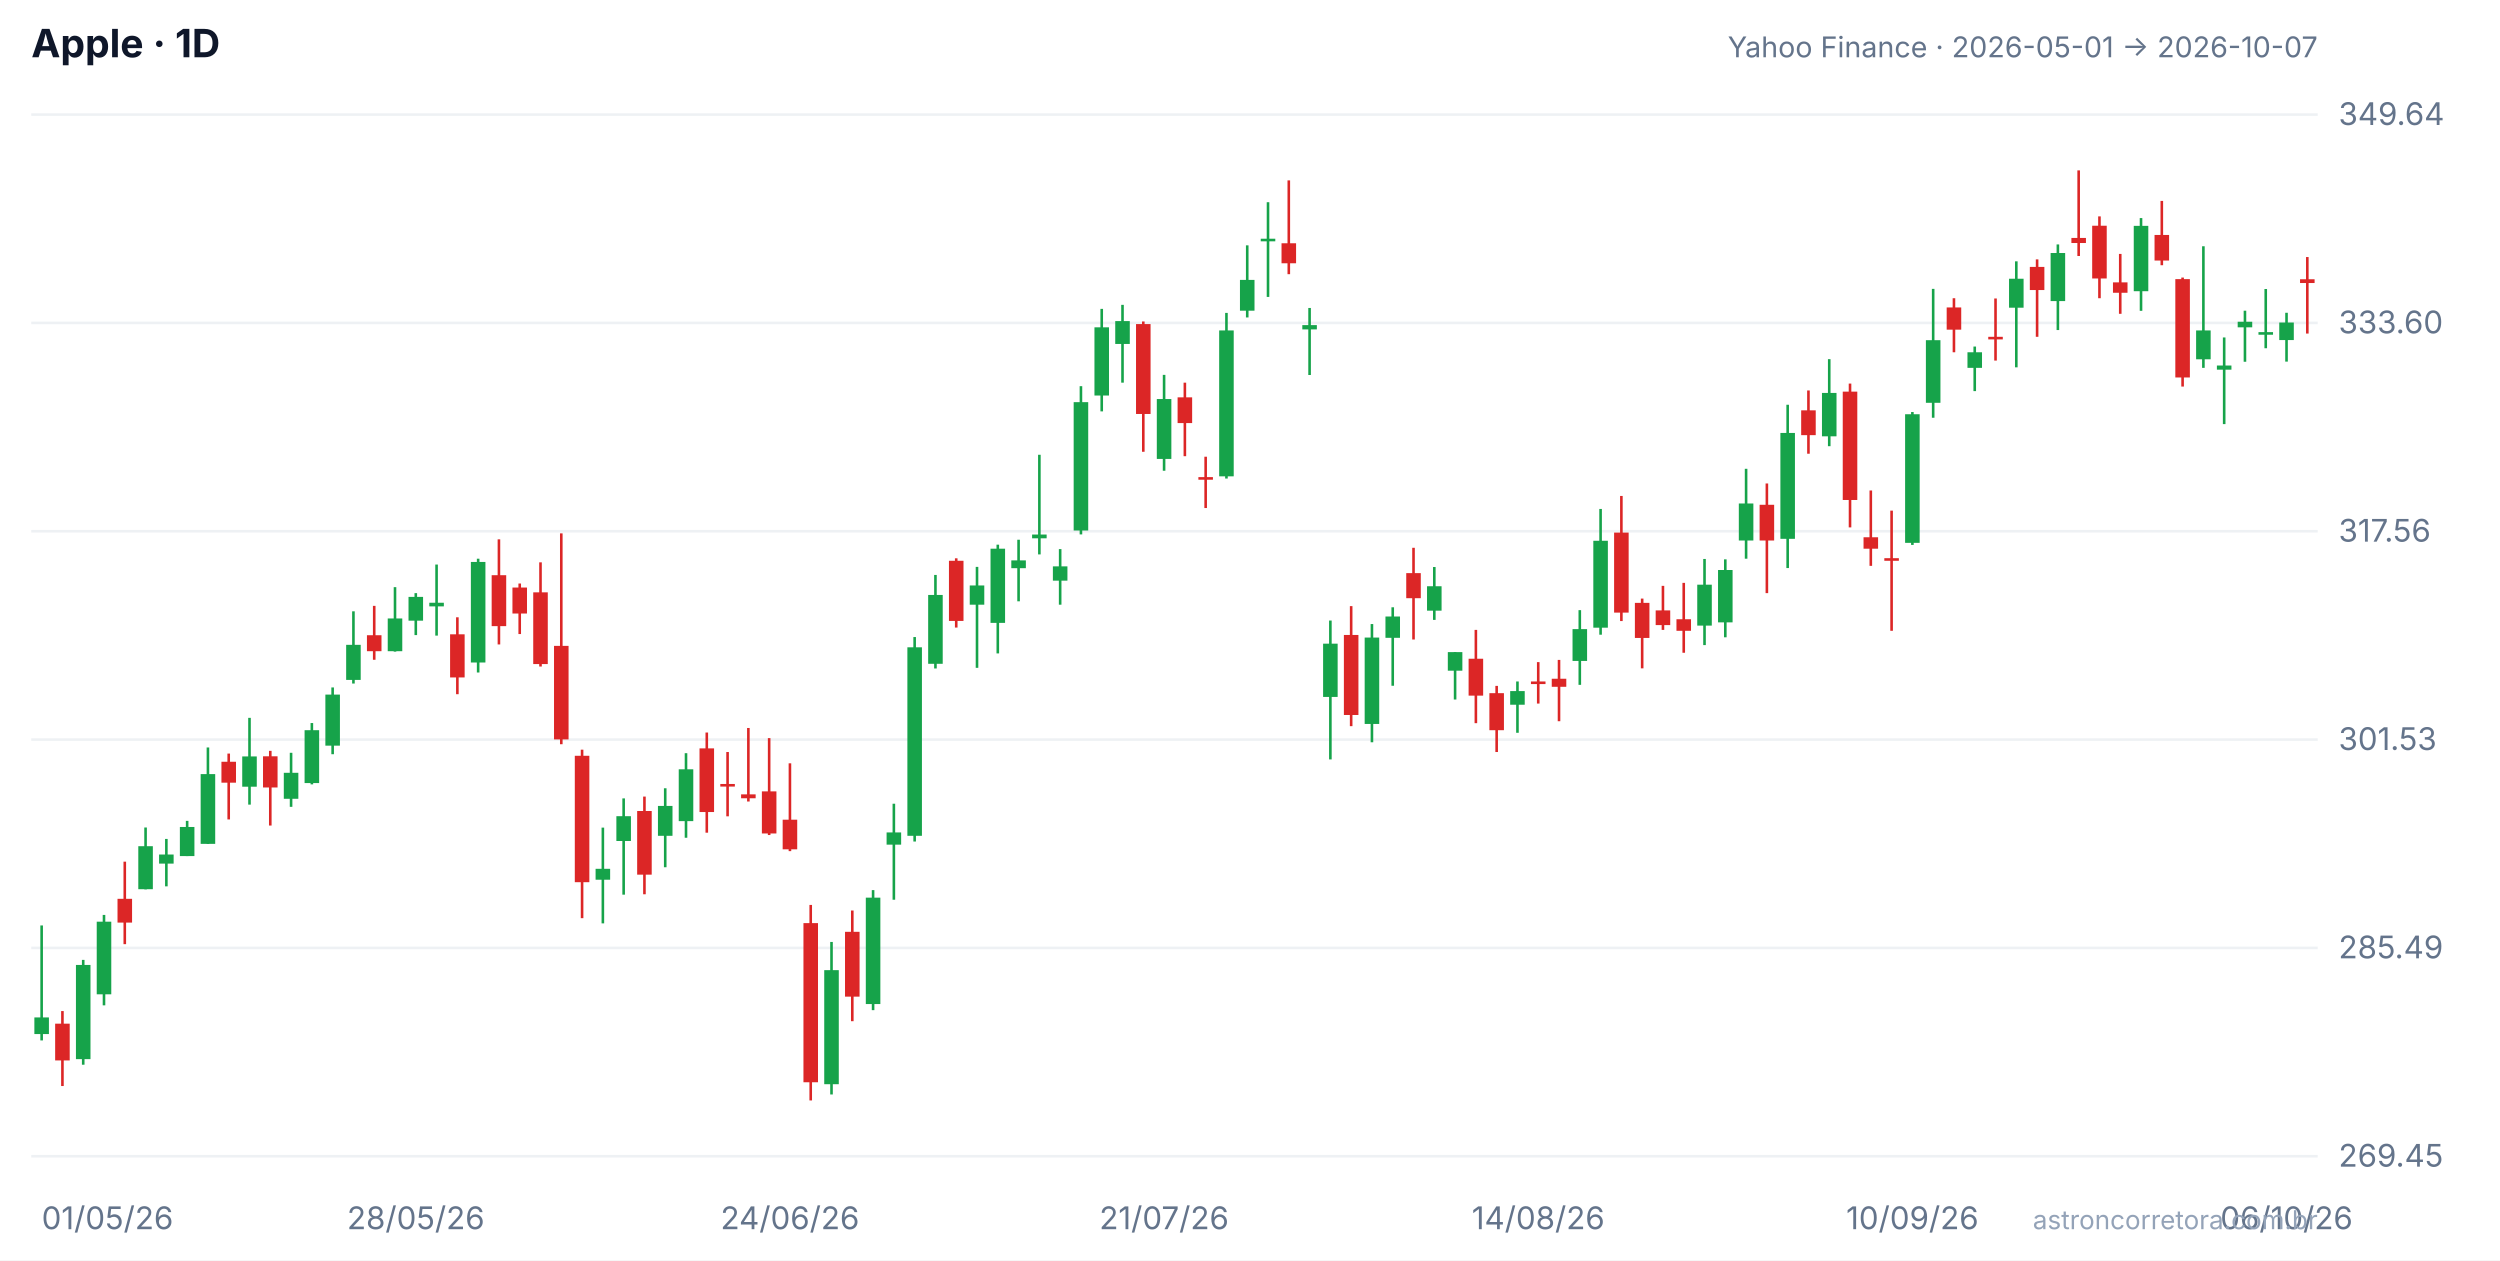
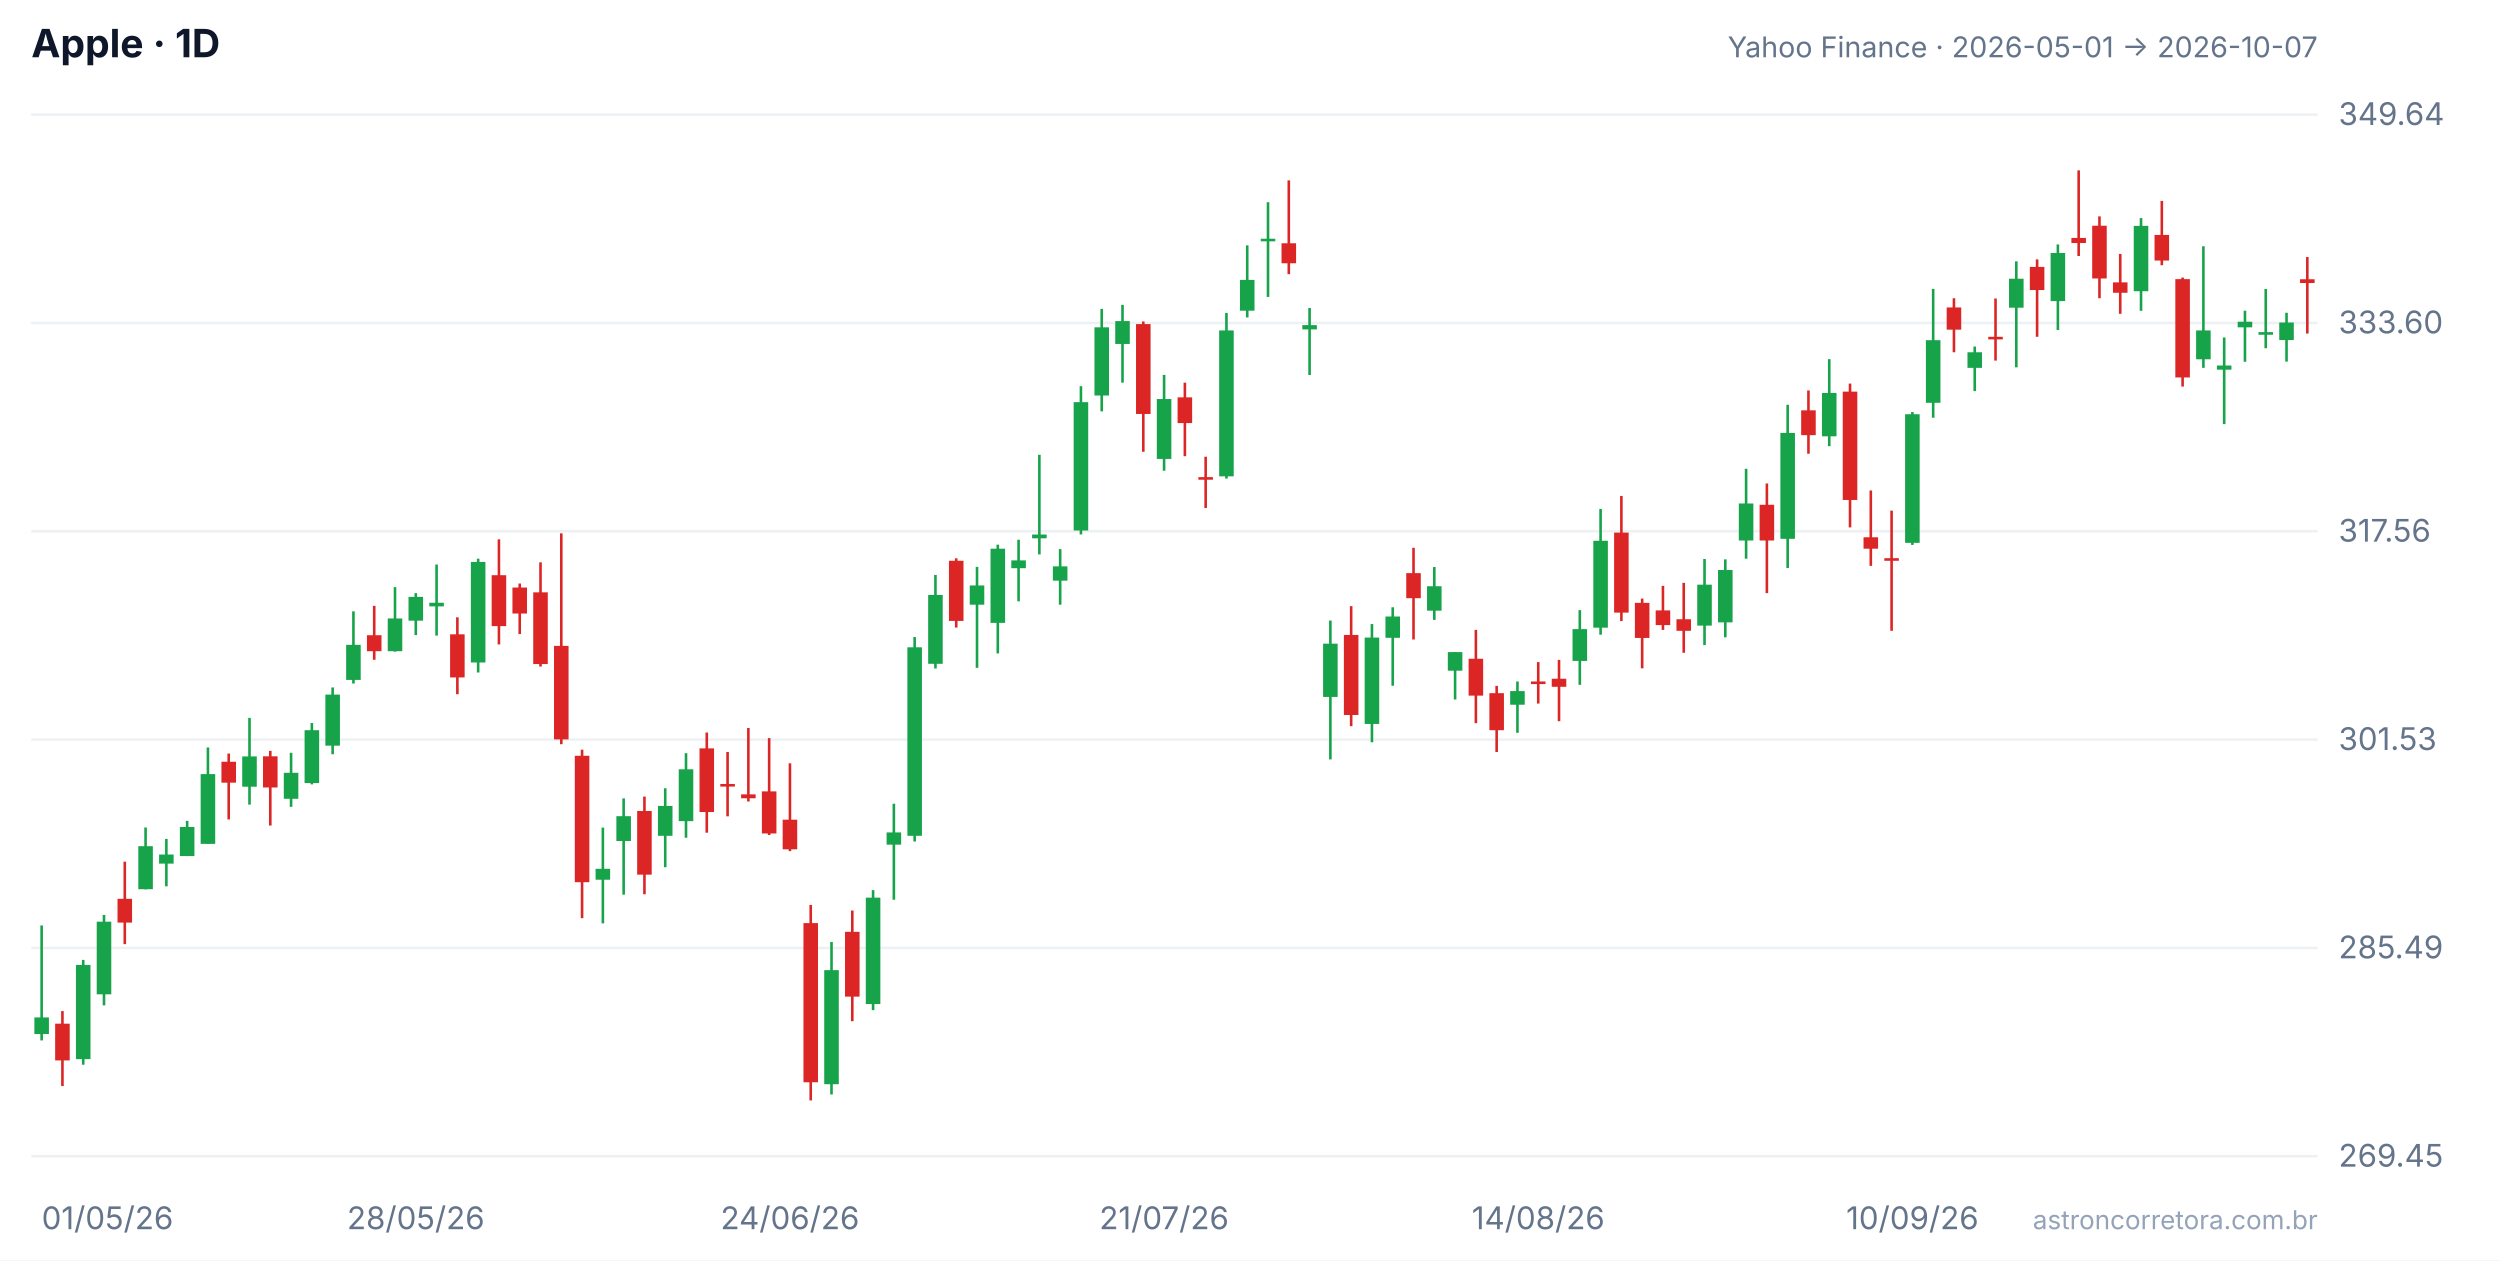
<svg xmlns="http://www.w3.org/2000/svg" viewBox="0 0 960 484" font-family="Inter,system-ui,sans-serif" font-size="12" role="img">
  <rect width="960" height="484" fill="#ffffff" />
  <text x="12" y="22" font-size="15" font-weight="700" fill="#0f172a">Apple · 1D</text>
  <text x="890" y="22" font-size="11" fill="#64748b" text-anchor="end">Yahoo Finance · 2026-05-01 → 2026-10-07</text>
  <line x1="12" x2="890" y1="444" y2="444" stroke="#eef1f4" />
  <text x="898" y="448" fill="#64748b">269.45</text>
  <line x1="12" x2="890" y1="364" y2="364" stroke="#eef1f4" />
  <text x="898" y="368" fill="#64748b">285.49</text>
  <line x1="12" x2="890" y1="284" y2="284" stroke="#eef1f4" />
  <text x="898" y="288" fill="#64748b">301.53</text>
  <line x1="12" x2="890" y1="204" y2="204" stroke="#eef1f4" />
  <text x="898" y="208" fill="#64748b">317.56</text>
  <line x1="12" x2="890" y1="124" y2="124" stroke="#eef1f4" />
  <text x="898" y="128" fill="#64748b">333.60</text>
  <line x1="12" x2="890" y1="44" y2="44" stroke="#eef1f4" />
  <text x="898" y="48" fill="#64748b">349.64</text>
  <text x="15.991" y="472" fill="#64748b" text-anchor="start">01/05/26</text>
  <text x="159.664" y="472" fill="#64748b" text-anchor="middle">28/05/26</text>
  <text x="303.336" y="472" fill="#64748b" text-anchor="middle">24/06/26</text>
  <text x="447.009" y="472" fill="#64748b" text-anchor="middle">21/07/26</text>
  <text x="590.682" y="472" fill="#64748b" text-anchor="middle">14/08/26</text>
  <text x="734.355" y="472" fill="#64748b" text-anchor="middle">10/09/26</text>
-   <text x="878.027" y="472" fill="#64748b" text-anchor="middle">06/10/26</text>
  <line x1="15.991" x2="15.991" y1="355.373" y2="399.524" stroke="#16a34a" />
  <rect x="13.197" y="390.693" width="5.587" height="6.386" fill="#16a34a" />
  <line x1="23.973" x2="23.973" y1="388.249" y2="417.034" stroke="#dc2626" />
  <rect x="21.179" y="393.088" width="5.587" height="14.118" fill="#dc2626" />
  <line x1="31.955" x2="31.955" y1="368.593" y2="408.852" stroke="#16a34a" />
  <rect x="29.161" y="370.539" width="5.587" height="36.168" fill="#16a34a" />
  <line x1="39.936" x2="39.936" y1="351.332" y2="386.054" stroke="#16a34a" />
  <rect x="37.143" y="353.927" width="5.587" height="27.887" fill="#16a34a" />
  <line x1="47.918" x2="47.918" y1="330.879" y2="362.557" stroke="#dc2626" />
  <rect x="45.125" y="345.146" width="5.587" height="9.129" fill="#dc2626" />
  <line x1="55.9" x2="55.9" y1="317.758" y2="341.505" stroke="#16a34a" />
  <rect x="53.106" y="324.942" width="5.587" height="16.513" fill="#16a34a" />
  <line x1="63.882" x2="63.882" y1="322.148" y2="340.357" stroke="#16a34a" />
  <rect x="61.088" y="328.135" width="5.587" height="3.492" fill="#16a34a" />
  <line x1="71.864" x2="71.864" y1="315.214" y2="328.734" stroke="#16a34a" />
  <rect x="69.07" y="317.559" width="5.587" height="11.175" fill="#16a34a" />
  <line x1="79.845" x2="79.845" y1="287.028" y2="324.044" stroke="#16a34a" />
  <rect x="77.052" y="297.255" width="5.587" height="26.789" fill="#16a34a" />
  <line x1="87.827" x2="87.827" y1="289.372" y2="314.665" stroke="#dc2626" />
  <rect x="85.034" y="292.515" width="5.587" height="8.032" fill="#dc2626" />
  <line x1="95.809" x2="95.809" y1="275.653" y2="308.978" stroke="#16a34a" />
  <rect x="93.015" y="290.47" width="5.587" height="11.624" fill="#16a34a" />
  <line x1="103.791" x2="103.791" y1="288.325" y2="317.01" stroke="#dc2626" />
  <rect x="100.997" y="290.42" width="5.587" height="11.973" fill="#dc2626" />
  <line x1="111.773" x2="111.773" y1="289.073" y2="309.826" stroke="#16a34a" />
  <rect x="108.979" y="296.756" width="5.587" height="9.977" fill="#16a34a" />
  <line x1="119.755" x2="119.755" y1="277.649" y2="301.196" stroke="#16a34a" />
  <rect x="116.961" y="280.393" width="5.587" height="20.304" fill="#16a34a" />
  <line x1="127.736" x2="127.736" y1="263.98" y2="289.622" stroke="#16a34a" />
  <rect x="124.943" y="266.724" width="5.587" height="19.606" fill="#16a34a" />
  <line x1="135.718" x2="135.718" y1="234.746" y2="262.483" stroke="#16a34a" />
  <rect x="132.925" y="247.617" width="5.587" height="13.47" fill="#16a34a" />
  <line x1="143.7" x2="143.7" y1="232.651" y2="253.354" stroke="#dc2626" />
  <rect x="140.906" y="243.925" width="5.587" height="6.136" fill="#dc2626" />
  <line x1="151.682" x2="151.682" y1="225.467" y2="250.211" stroke="#16a34a" />
  <rect x="148.888" y="237.49" width="5.587" height="12.572" fill="#16a34a" />
  <line x1="159.664" x2="159.664" y1="227.762" y2="243.875" stroke="#16a34a" />
  <rect x="156.87" y="229.208" width="5.587" height="9.129" fill="#16a34a" />
  <line x1="167.645" x2="167.645" y1="216.786" y2="244.075" stroke="#16a34a" />
  <rect x="164.852" y="231.453" width="5.587" height="1.397" fill="#16a34a" />
  <line x1="175.627" x2="175.627" y1="237.041" y2="266.574" stroke="#dc2626" />
  <rect x="172.834" y="243.576" width="5.587" height="16.563" fill="#dc2626" />
  <line x1="183.609" x2="183.609" y1="214.542" y2="258.243" stroke="#16a34a" />
  <rect x="180.815" y="215.789" width="5.587" height="38.613" fill="#16a34a" />
  <line x1="191.591" x2="191.591" y1="207.108" y2="247.467" stroke="#dc2626" />
  <rect x="188.797" y="220.877" width="5.587" height="19.556" fill="#dc2626" />
  <line x1="199.573" x2="199.573" y1="224.07" y2="243.476" stroke="#dc2626" />
  <rect x="196.779" y="225.616" width="5.587" height="9.977" fill="#dc2626" />
  <line x1="207.555" x2="207.555" y1="215.938" y2="255.948" stroke="#dc2626" />
  <rect x="204.761" y="227.462" width="5.587" height="27.538" fill="#dc2626" />
  <line x1="215.536" x2="215.536" y1="204.814" y2="285.781" stroke="#dc2626" />
  <rect x="212.743" y="248.016" width="5.587" height="35.919" fill="#dc2626" />
  <line x1="223.518" x2="223.518" y1="287.876" y2="352.58" stroke="#dc2626" />
  <rect x="220.725" y="290.221" width="5.587" height="48.54" fill="#dc2626" />
  <line x1="231.5" x2="231.5" y1="317.808" y2="354.575" stroke="#16a34a" />
  <rect x="228.706" y="333.623" width="5.587" height="4.191" fill="#16a34a" />
  <line x1="239.482" x2="239.482" y1="306.584" y2="343.55" stroke="#16a34a" />
  <rect x="236.688" y="313.418" width="5.587" height="9.528" fill="#16a34a" />
  <line x1="247.464" x2="247.464" y1="305.885" y2="343.4" stroke="#dc2626" />
  <rect x="244.67" y="311.423" width="5.587" height="24.445" fill="#dc2626" />
  <line x1="255.445" x2="255.445" y1="302.692" y2="333.024" stroke="#16a34a" />
  <rect x="252.652" y="309.477" width="5.587" height="11.474" fill="#16a34a" />
  <line x1="263.427" x2="263.427" y1="289.223" y2="321.699" stroke="#16a34a" />
  <rect x="260.634" y="295.409" width="5.587" height="19.905" fill="#16a34a" />
  <line x1="271.409" x2="271.409" y1="281.291" y2="319.754" stroke="#dc2626" />
  <rect x="268.615" y="287.377" width="5.587" height="24.445" fill="#dc2626" />
  <line x1="279.391" x2="279.391" y1="288.774" y2="313.468" stroke="#dc2626" />
  <rect x="276.597" y="301.046" width="5.587" height="1" fill="#dc2626" />
  <line x1="287.373" x2="287.373" y1="279.545" y2="307.781" stroke="#dc2626" />
  <rect x="284.579" y="305.037" width="5.587" height="1.497" fill="#dc2626" />
  <line x1="295.355" x2="295.355" y1="283.436" y2="320.652" stroke="#dc2626" />
  <rect x="292.561" y="303.89" width="5.587" height="16.164" fill="#dc2626" />
  <line x1="303.336" x2="303.336" y1="293.114" y2="326.838" stroke="#dc2626" />
  <rect x="300.543" y="314.765" width="5.587" height="11.374" fill="#dc2626" />
  <line x1="311.318" x2="311.318" y1="347.491" y2="422.571" stroke="#dc2626" />
  <rect x="308.525" y="354.475" width="5.587" height="61.112" fill="#dc2626" />
  <line x1="319.3" x2="319.3" y1="361.709" y2="420.277" stroke="#16a34a" />
  <rect x="316.506" y="372.535" width="5.587" height="43.801" fill="#16a34a" />
  <line x1="327.282" x2="327.282" y1="349.636" y2="392.14" stroke="#dc2626" />
  <rect x="324.488" y="357.818" width="5.587" height="24.894" fill="#dc2626" />
  <line x1="335.264" x2="335.264" y1="341.804" y2="387.9" stroke="#16a34a" />
  <rect x="332.47" y="344.697" width="5.587" height="40.858" fill="#16a34a" />
  <line x1="343.245" x2="343.245" y1="308.629" y2="345.496" stroke="#16a34a" />
  <rect x="340.452" y="319.654" width="5.587" height="4.689" fill="#16a34a" />
  <line x1="351.227" x2="351.227" y1="244.624" y2="323.146" stroke="#16a34a" />
  <rect x="348.434" y="248.565" width="5.587" height="72.386" fill="#16a34a" />
  <line x1="359.209" x2="359.209" y1="220.777" y2="256.696" stroke="#16a34a" />
  <rect x="356.415" y="228.46" width="5.587" height="26.44" fill="#16a34a" />
  <line x1="367.191" x2="367.191" y1="214.392" y2="240.982" stroke="#dc2626" />
  <rect x="364.397" y="215.34" width="5.587" height="23.098" fill="#dc2626" />
  <line x1="375.173" x2="375.173" y1="217.684" y2="256.447" stroke="#16a34a" />
  <rect x="372.379" y="224.818" width="5.587" height="7.383" fill="#16a34a" />
  <line x1="383.155" x2="383.155" y1="209.154" y2="250.909" stroke="#16a34a" />
  <rect x="380.361" y="210.7" width="5.587" height="28.486" fill="#16a34a" />
  <line x1="391.136" x2="391.136" y1="207.258" y2="230.905" stroke="#16a34a" />
  <rect x="388.343" y="215.19" width="5.587" height="2.993" fill="#16a34a" />
  <line x1="399.118" x2="399.118" y1="174.632" y2="212.895" stroke="#16a34a" />
  <rect x="396.325" y="205.263" width="5.587" height="1.447" fill="#16a34a" />
  <line x1="407.1" x2="407.1" y1="210.85" y2="232.202" stroke="#16a34a" />
  <rect x="404.306" y="217.485" width="5.587" height="5.487" fill="#16a34a" />
  <line x1="415.082" x2="415.082" y1="148.291" y2="205.213" stroke="#16a34a" />
  <rect x="412.288" y="154.427" width="5.587" height="49.289" fill="#16a34a" />
  <line x1="423.064" x2="423.064" y1="118.608" y2="157.969" stroke="#16a34a" />
  <rect x="420.27" y="125.692" width="5.587" height="26.191" fill="#16a34a" />
  <line x1="431.045" x2="431.045" y1="117.062" y2="146.944" stroke="#16a34a" />
  <rect x="428.252" y="123.298" width="5.587" height="8.78" fill="#16a34a" />
  <line x1="439.027" x2="439.027" y1="123.447" y2="173.484" stroke="#dc2626" />
  <rect x="436.234" y="124.445" width="5.587" height="34.522" fill="#dc2626" />
  <line x1="447.009" x2="447.009" y1="143.951" y2="180.768" stroke="#16a34a" />
  <rect x="444.215" y="153.23" width="5.587" height="22.998" fill="#16a34a" />
  <line x1="454.991" x2="454.991" y1="146.944" y2="175.181" stroke="#dc2626" />
  <rect x="452.197" y="152.582" width="5.587" height="9.878" fill="#dc2626" />
  <line x1="462.973" x2="462.973" y1="175.38" y2="195.086" stroke="#dc2626" />
  <rect x="460.179" y="183.212" width="5.587" height="1" fill="#dc2626" />
  <line x1="470.955" x2="470.955" y1="120.155" y2="183.761" stroke="#16a34a" />
  <rect x="468.161" y="126.89" width="5.587" height="56.023" fill="#16a34a" />
  <line x1="478.936" x2="478.936" y1="94.213" y2="121.901" stroke="#16a34a" />
  <rect x="476.143" y="107.483" width="5.587" height="11.823" fill="#16a34a" />
  <line x1="486.918" x2="486.918" y1="77.651" y2="114.019" stroke="#16a34a" />
  <rect x="484.125" y="91.669" width="5.587" height="1" fill="#16a34a" />
  <line x1="494.9" x2="494.9" y1="69.27" y2="105.288" stroke="#dc2626" />
  <rect x="492.106" y="93.415" width="5.587" height="7.683" fill="#dc2626" />
  <line x1="502.882" x2="502.882" y1="118.259" y2="144.001" stroke="#16a34a" />
  <rect x="500.088" y="124.844" width="5.587" height="1.646" fill="#16a34a" />
  <line x1="510.864" x2="510.864" y1="238.288" y2="291.617" stroke="#16a34a" />
  <rect x="508.07" y="247.168" width="5.587" height="20.454" fill="#16a34a" />
  <line x1="518.845" x2="518.845" y1="232.75" y2="278.846" stroke="#dc2626" />
  <rect x="516.052" y="243.825" width="5.587" height="30.73" fill="#dc2626" />
  <line x1="526.827" x2="526.827" y1="239.635" y2="285.032" stroke="#16a34a" />
  <rect x="524.034" y="244.823" width="5.587" height="33.175" fill="#16a34a" />
  <line x1="534.809" x2="534.809" y1="233.199" y2="263.331" stroke="#16a34a" />
  <rect x="532.015" y="236.741" width="5.587" height="8.182" fill="#16a34a" />
  <line x1="542.791" x2="542.791" y1="210.351" y2="245.571" stroke="#dc2626" />
  <rect x="539.997" y="220.079" width="5.587" height="9.628" fill="#dc2626" />
  <line x1="550.773" x2="550.773" y1="217.734" y2="238.039" stroke="#16a34a" />
  <rect x="547.979" y="225.118" width="5.587" height="9.379" fill="#16a34a" />
  <line x1="558.755" x2="558.755" y1="250.41" y2="268.619" stroke="#16a34a" />
  <rect x="555.961" y="250.41" width="5.587" height="7.134" fill="#16a34a" />
  <line x1="566.736" x2="566.736" y1="241.88" y2="277.699" stroke="#dc2626" />
  <rect x="563.943" y="252.955" width="5.587" height="14.168" fill="#dc2626" />
  <line x1="574.718" x2="574.718" y1="263.381" y2="288.774" stroke="#dc2626" />
  <rect x="571.925" y="266.175" width="5.587" height="14.218" fill="#dc2626" />
  <line x1="582.7" x2="582.7" y1="261.685" y2="281.391" stroke="#16a34a" />
  <rect x="579.906" y="265.377" width="5.587" height="5.238" fill="#16a34a" />
  <line x1="590.682" x2="590.682" y1="254.252" y2="270.166" stroke="#dc2626" />
  <rect x="587.888" y="261.685" width="5.587" height="1" fill="#dc2626" />
  <line x1="598.664" x2="598.664" y1="253.404" y2="276.951" stroke="#dc2626" />
  <rect x="595.87" y="260.637" width="5.587" height="3.093" fill="#dc2626" />
  <line x1="606.645" x2="606.645" y1="234.297" y2="262.982" stroke="#16a34a" />
  <rect x="603.852" y="241.58" width="5.587" height="12.222" fill="#16a34a" />
  <line x1="614.627" x2="614.627" y1="195.435" y2="243.726" stroke="#16a34a" />
  <rect x="611.834" y="207.657" width="5.587" height="33.374" fill="#16a34a" />
  <line x1="622.609" x2="622.609" y1="190.446" y2="238.487" stroke="#dc2626" />
  <rect x="619.815" y="204.514" width="5.587" height="30.731" fill="#dc2626" />
  <line x1="630.591" x2="630.591" y1="229.857" y2="256.646" stroke="#dc2626" />
  <rect x="627.797" y="231.503" width="5.587" height="13.469" fill="#dc2626" />
  <line x1="638.573" x2="638.573" y1="224.968" y2="241.88" stroke="#dc2626" />
  <rect x="635.779" y="234.397" width="5.587" height="5.637" fill="#dc2626" />
  <line x1="646.555" x2="646.555" y1="223.821" y2="250.66" stroke="#dc2626" />
  <rect x="643.761" y="237.789" width="5.587" height="4.44" fill="#dc2626" />
  <line x1="654.536" x2="654.536" y1="214.641" y2="247.717" stroke="#16a34a" />
  <rect x="651.743" y="224.519" width="5.587" height="15.715" fill="#16a34a" />
  <line x1="662.518" x2="662.518" y1="214.791" y2="244.723" stroke="#16a34a" />
  <rect x="659.725" y="218.882" width="5.587" height="20.105" fill="#16a34a" />
  <line x1="670.5" x2="670.5" y1="180.02" y2="214.542" stroke="#16a34a" />
  <rect x="667.706" y="193.339" width="5.587" height="14.218" fill="#16a34a" />
  <line x1="678.482" x2="678.482" y1="185.657" y2="227.762" stroke="#dc2626" />
  <rect x="675.688" y="193.838" width="5.587" height="13.719" fill="#dc2626" />
  <line x1="686.464" x2="686.464" y1="155.425" y2="218.133" stroke="#16a34a" />
  <rect x="683.67" y="166.251" width="5.587" height="40.658" fill="#16a34a" />
  <line x1="694.445" x2="694.445" y1="149.938" y2="174.233" stroke="#dc2626" />
  <rect x="691.652" y="157.57" width="5.587" height="9.528" fill="#dc2626" />
  <line x1="702.427" x2="702.427" y1="137.915" y2="171.339" stroke="#16a34a" />
  <rect x="699.634" y="150.885" width="5.587" height="16.662" fill="#16a34a" />
  <line x1="710.409" x2="710.409" y1="147.294" y2="202.519" stroke="#dc2626" />
  <rect x="707.615" y="150.387" width="5.587" height="41.606" fill="#dc2626" />
  <line x1="718.391" x2="718.391" y1="188.351" y2="217.285" stroke="#dc2626" />
  <rect x="715.597" y="206.31" width="5.587" height="4.39" fill="#dc2626" />
  <line x1="726.373" x2="726.373" y1="196.083" y2="242.229" stroke="#dc2626" />
  <rect x="723.579" y="214.342" width="5.587" height="1" fill="#dc2626" />
  <line x1="734.355" x2="734.355" y1="158.219" y2="209.253" stroke="#16a34a" />
  <rect x="731.561" y="159.067" width="5.587" height="49.388" fill="#16a34a" />
  <line x1="742.336" x2="742.336" y1="110.926" y2="160.414" stroke="#16a34a" />
  <rect x="739.543" y="130.631" width="5.587" height="24.046" fill="#16a34a" />
  <line x1="750.318" x2="750.318" y1="114.518" y2="135.271" stroke="#dc2626" />
  <rect x="747.525" y="118.06" width="5.587" height="8.531" fill="#dc2626" />
  <line x1="758.3" x2="758.3" y1="133.076" y2="150.187" stroke="#16a34a" />
  <rect x="755.506" y="135.271" width="5.587" height="5.986" fill="#16a34a" />
  <line x1="766.282" x2="766.282" y1="114.617" y2="138.463" stroke="#dc2626" />
  <rect x="763.488" y="129.334" width="5.587" height="1" fill="#dc2626" />
  <line x1="774.264" x2="774.264" y1="100.35" y2="141.058" stroke="#16a34a" />
  <rect x="771.47" y="107.035" width="5.587" height="11.125" fill="#16a34a" />
  <line x1="782.245" x2="782.245" y1="99.601" y2="129.334" stroke="#dc2626" />
  <rect x="779.452" y="102.495" width="5.587" height="8.88" fill="#dc2626" />
  <line x1="790.227" x2="790.227" y1="93.864" y2="126.74" stroke="#16a34a" />
  <rect x="787.434" y="97.157" width="5.587" height="18.458" fill="#16a34a" />
  <line x1="798.209" x2="798.209" y1="65.429" y2="98.304" stroke="#dc2626" />
  <rect x="795.415" y="91.37" width="5.587" height="1.946" fill="#dc2626" />
  <line x1="806.191" x2="806.191" y1="83.089" y2="114.518" stroke="#dc2626" />
  <rect x="803.397" y="86.681" width="5.587" height="20.254" fill="#dc2626" />
  <line x1="814.173" x2="814.173" y1="97.506" y2="120.504" stroke="#dc2626" />
  <rect x="811.379" y="108.431" width="5.587" height="3.991" fill="#dc2626" />
  <line x1="822.155" x2="822.155" y1="83.737" y2="119.357" stroke="#16a34a" />
  <rect x="819.361" y="86.73" width="5.587" height="25.093" fill="#16a34a" />
  <line x1="830.136" x2="830.136" y1="77.152" y2="101.846" stroke="#dc2626" />
  <rect x="827.343" y="90.223" width="5.587" height="9.828" fill="#dc2626" />
  <line x1="838.118" x2="838.118" y1="106.586" y2="148.441" stroke="#dc2626" />
  <rect x="835.325" y="107.184" width="5.587" height="37.765" fill="#dc2626" />
  <line x1="846.1" x2="846.1" y1="94.563" y2="141.257" stroke="#16a34a" />
  <rect x="843.306" y="126.89" width="5.587" height="11.075" fill="#16a34a" />
  <line x1="854.082" x2="854.082" y1="129.584" y2="162.858" stroke="#16a34a" />
  <rect x="851.288" y="140.359" width="5.587" height="1.596" fill="#16a34a" />
  <line x1="862.064" x2="862.064" y1="119.307" y2="138.913" stroke="#16a34a" />
  <rect x="859.27" y="123.547" width="5.587" height="2.145" fill="#16a34a" />
  <line x1="870.045" x2="870.045" y1="110.976" y2="133.724" stroke="#16a34a" />
  <rect x="867.252" y="127.538" width="5.587" height="1" fill="#16a34a" />
  <line x1="878.027" x2="878.027" y1="120.105" y2="138.863" stroke="#16a34a" />
  <rect x="875.234" y="123.847" width="5.587" height="6.735" fill="#16a34a" />
  <line x1="886.009" x2="886.009" y1="98.703" y2="128.087" stroke="#dc2626" />
  <rect x="883.215" y="107.234" width="5.587" height="1.447" fill="#dc2626" />
  <text x="890" y="472" font-size="10" fill="#94a3b8" text-anchor="end">astroncorretora.com.br</text>
</svg>
